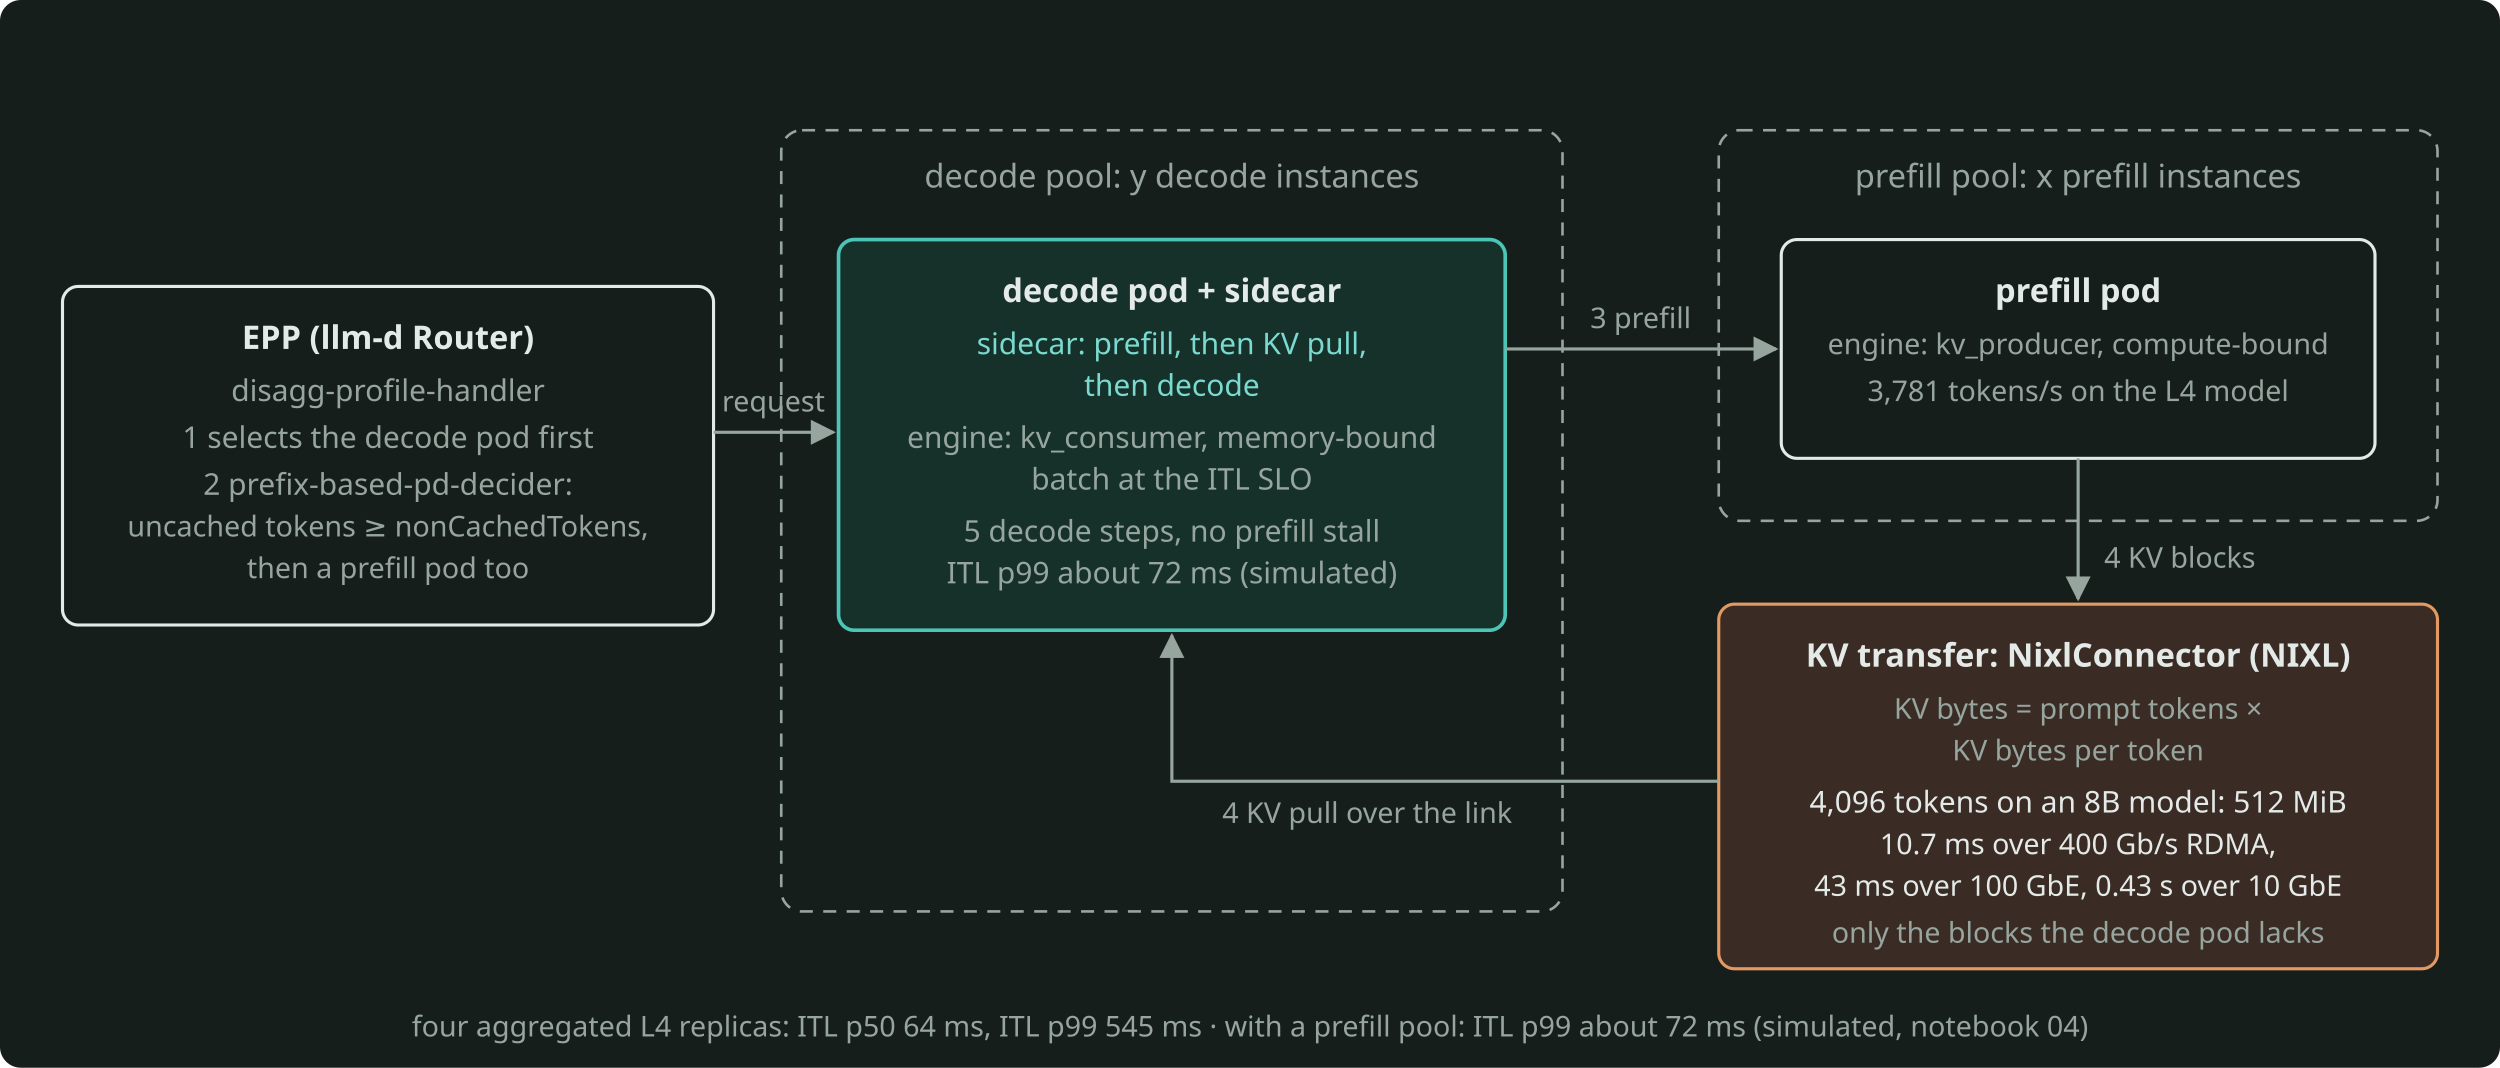
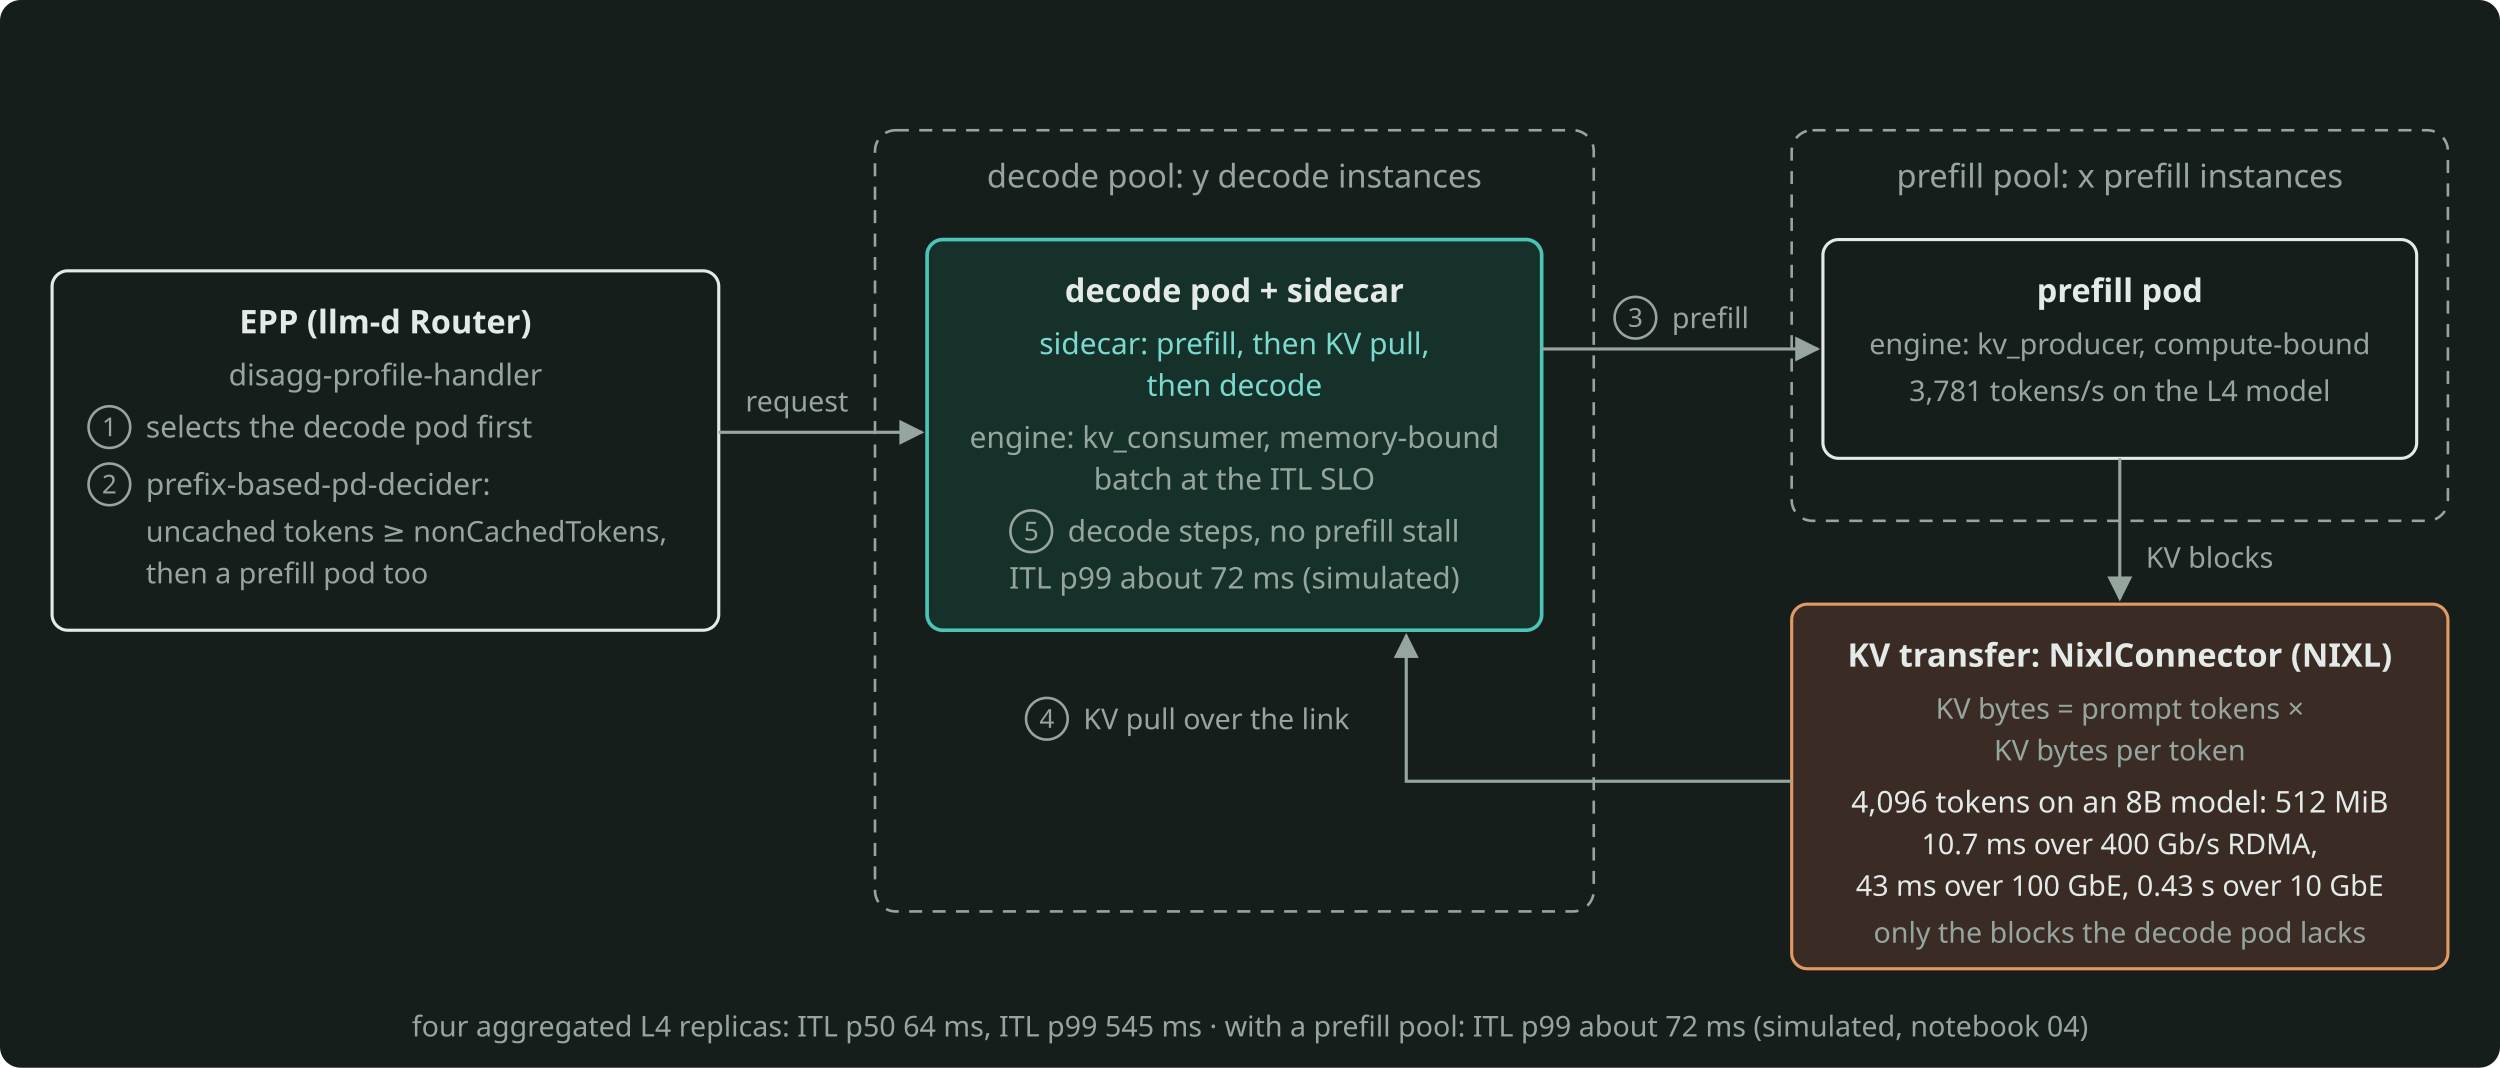
- <svg xmlns="http://www.w3.org/2000/svg" width="960" height="410" viewBox="0 0 960 410" role="img" aria-label="The EPP selects the decode pod first and, above nonCachedTokens uncached tokens, a prefill pod too, and the sidecar of the decode pod runs the prefill, then the KV transfer over NIXL from the prefill pool, then the decode steps, which no prefill chunk stalls." style="color: #E4EAE7">
+ <svg xmlns="http://www.w3.org/2000/svg" width="960" height="410" viewBox="0 0 960 410" role="img" aria-label="The EPP selects the decode pod first, and a prefill pod too at nonCachedTokens uncached tokens or more, and the sidecar of the decode pod controls the sequence: the prefill, then the KV transfer over NIXL from the prefill pool, then the decode steps, which no prefill chunk stalls." style="color: #E4EAE7">
  <rect x="0" y="0" width="960" height="410" rx="8" fill="#161E1C" />
  <defs>
    <marker id="arr" viewBox="0 0 10 10" refX="9" refY="5" markerWidth="8" markerHeight="8" orient="auto-start-reverse">
      <path d="M0 0 L10 5 L0 10 z" fill="#97A59F" />
    </marker>
  </defs>
  <g font-family="Bricolage Grotesque, system-ui, sans-serif" font-size="12.5" fill="currentColor">
-     <rect x="24" y="110" width="250" height="130" rx="6" fill="none" stroke="currentColor" stroke-width="1.2" />
-     <text x="149" y="134" text-anchor="middle" font-weight="600">EPP (llm-d Router)</text>
-     <text x="149" y="154" text-anchor="middle" font-size="11.5" fill="#97A59F">disagg-profile-handler</text>
-     <text x="149" y="172" text-anchor="middle" font-size="11.5" fill="#97A59F">1 selects the decode pod first</text>
-     <text x="149" y="190" text-anchor="middle" font-size="11.5" fill="#97A59F">2 prefix-based-pd-decider:</text>
-     <text x="149" y="206" text-anchor="middle" font-size="11" fill="#97A59F">uncached tokens ≥ nonCachedTokens,</text>
-     <text x="149" y="222" text-anchor="middle" font-size="11" fill="#97A59F">then a prefill pod too</text>
-     <rect x="300" y="50" width="300" height="300" rx="8" fill="none" stroke="#97A59F" stroke-width="1" stroke-dasharray="5 4" />
-     <text x="450" y="72" text-anchor="middle" fill="#97A59F">decode pool: y decode instances</text>
-     <rect x="322" y="92" width="256" height="150" rx="6" fill="#16302A" stroke="#4CC5B7" stroke-width="1.4" />
-     <text x="450" y="116" text-anchor="middle" font-weight="600">decode pod + sidecar</text>
-     <text x="450" y="136" text-anchor="middle" font-size="11.5" fill="#7ADACF">sidecar: prefill, then KV pull,</text>
-     <text x="450" y="152" text-anchor="middle" font-size="11.5" fill="#7ADACF">then decode</text>
-     <text x="450" y="172" text-anchor="middle" font-size="11.5" fill="#97A59F">engine: kv_consumer, memory-bound</text>
-     <text x="450" y="188" text-anchor="middle" font-size="11.5" fill="#97A59F">batch at the ITL SLO</text>
-     <text x="450" y="208" text-anchor="middle" font-size="11.5" fill="#97A59F">5 decode steps, no prefill stall</text>
-     <text x="450" y="224" text-anchor="middle" font-size="11.5" fill="#97A59F">ITL p99 about 72 ms (simulated)</text>
-     <rect x="660" y="50" width="276" height="150" rx="8" fill="none" stroke="#97A59F" stroke-width="1" stroke-dasharray="5 4" />
-     <text x="798" y="72" text-anchor="middle" fill="#97A59F">prefill pool: x prefill instances</text>
-     <rect x="684" y="92" width="228" height="84" rx="6" fill="none" stroke="currentColor" stroke-width="1.2" />
-     <text x="798" y="116" text-anchor="middle" font-weight="600">prefill pod</text>
-     <text x="798" y="136" text-anchor="middle" font-size="11" fill="#97A59F">engine: kv_producer, compute-bound</text>
-     <text x="798" y="154" text-anchor="middle" font-size="11" fill="#97A59F">3,781 tokens/s on the L4 model</text>
-     <rect x="660" y="232" width="276" height="140" rx="6" fill="#3A2C25" stroke="#E39A62" stroke-width="1.2" />
-     <text x="798" y="256" text-anchor="middle" font-weight="600">KV transfer: NixlConnector (NIXL)</text>
-     <text x="798" y="276" text-anchor="middle" font-size="11" fill="#97A59F">KV bytes = prompt tokens ×</text>
-     <text x="798" y="292" text-anchor="middle" font-size="11" fill="#97A59F">KV bytes per token</text>
-     <text x="798" y="312" text-anchor="middle" font-size="11.5">4,096 tokens on an 8B model: 512 MiB</text>
-     <text x="798" y="328" text-anchor="middle" font-size="11">10.7 ms over 400 Gb/s RDMA,</text>
-     <text x="798" y="344" text-anchor="middle" font-size="11">43 ms over 100 GbE, 0.43 s over 10 GbE</text>
-     <text x="798" y="362" text-anchor="middle" font-size="11" fill="#97A59F">only the blocks the decode pod lacks</text>
+     <rect x="20" y="104" width="256" height="138" rx="6" fill="none" stroke="currentColor" stroke-width="1.2" />
+     <text x="148" y="128" text-anchor="middle" font-weight="600">EPP (llm-d Router)</text>
+     <text x="148" y="148" text-anchor="middle" font-size="11.5" fill="#97A59F">disagg-profile-handler</text>
+     <circle cx="42" cy="164" r="8" fill="none" stroke="#97A59F" stroke-width="1" />
+     <text x="42" y="167.5" text-anchor="middle" font-size="10" fill="#97A59F">1</text>
+     <text x="56" y="168" font-size="11.5" fill="#97A59F">selects the decode pod first</text>
+     <circle cx="42" cy="186" r="8" fill="none" stroke="#97A59F" stroke-width="1" />
+     <text x="42" y="189.5" text-anchor="middle" font-size="10" fill="#97A59F">2</text>
+     <text x="56" y="190" font-size="11.5" fill="#97A59F">prefix-based-pd-decider:</text>
+     <text x="56" y="208" font-size="11" fill="#97A59F">uncached tokens ≥ nonCachedTokens,</text>
+     <text x="56" y="224" font-size="11" fill="#97A59F">then a prefill pod too</text>
+     <rect x="336" y="50" width="276" height="300" rx="8" fill="none" stroke="#97A59F" stroke-width="1" stroke-dasharray="5 4" />
+     <text x="474" y="72" text-anchor="middle" fill="#97A59F">decode pool: y decode instances</text>
+     <rect x="356" y="92" width="236" height="150" rx="6" fill="#16302A" stroke="#4CC5B7" stroke-width="1.4" />
+     <text x="474" y="116" text-anchor="middle" font-weight="600">decode pod + sidecar</text>
+     <text x="474" y="136" text-anchor="middle" font-size="11.5" fill="#7ADACF">sidecar: prefill, then KV pull,</text>
+     <text x="474" y="152" text-anchor="middle" font-size="11.5" fill="#7ADACF">then decode</text>
+     <text x="474" y="172" text-anchor="middle" font-size="11.5" fill="#97A59F">engine: kv_consumer, memory-bound</text>
+     <text x="474" y="188" text-anchor="middle" font-size="11.5" fill="#97A59F">batch at the ITL SLO</text>
+     <circle cx="396" cy="204" r="8" fill="none" stroke="#97A59F" stroke-width="1" />
+     <text x="396" y="207.5" text-anchor="middle" font-size="10" fill="#97A59F">5</text>
+     <text x="410" y="208" font-size="11.5" fill="#97A59F">decode steps, no prefill stall</text>
+     <text x="474" y="226" text-anchor="middle" font-size="11.5" fill="#97A59F">ITL p99 about 72 ms (simulated)</text>
+     <rect x="688" y="50" width="252" height="150" rx="8" fill="none" stroke="#97A59F" stroke-width="1" stroke-dasharray="5 4" />
+     <text x="814" y="72" text-anchor="middle" fill="#97A59F">prefill pool: x prefill instances</text>
+     <rect x="700" y="92" width="228" height="84" rx="6" fill="none" stroke="currentColor" stroke-width="1.2" />
+     <text x="814" y="116" text-anchor="middle" font-weight="600">prefill pod</text>
+     <text x="814" y="136" text-anchor="middle" font-size="11" fill="#97A59F">engine: kv_producer, compute-bound</text>
+     <text x="814" y="154" text-anchor="middle" font-size="11" fill="#97A59F">3,781 tokens/s on the L4 model</text>
+     <rect x="688" y="232" width="252" height="140" rx="6" fill="#3A2C25" stroke="#E39A62" stroke-width="1.2" />
+     <text x="814" y="256" text-anchor="middle" font-weight="600">KV transfer: NixlConnector (NIXL)</text>
+     <text x="814" y="276" text-anchor="middle" font-size="11" fill="#97A59F">KV bytes = prompt tokens ×</text>
+     <text x="814" y="292" text-anchor="middle" font-size="11" fill="#97A59F">KV bytes per token</text>
+     <text x="814" y="312" text-anchor="middle" font-size="11.5">4,096 tokens on an 8B model: 512 MiB</text>
+     <text x="814" y="328" text-anchor="middle" font-size="11">10.7 ms over 400 Gb/s RDMA,</text>
+     <text x="814" y="344" text-anchor="middle" font-size="11">43 ms over 100 GbE, 0.43 s over 10 GbE</text>
+     <text x="814" y="362" text-anchor="middle" font-size="11" fill="#97A59F">only the blocks the decode pod lacks</text>
    <g stroke="#97A59F" stroke-width="1.2" fill="none">
-       <path d="M274 166 L320 166" marker-end="url(#arr)" />
-       <path d="M578 134 L682 134" marker-end="url(#arr)" />
-       <path d="M798 176 L798 230" marker-end="url(#arr)" />
-       <path d="M660 300 L450 300 L450 244" marker-end="url(#arr)" />
+       <path d="M276 166 L354 166" marker-end="url(#arr)" />
+       <path d="M592 134 L698 134" marker-end="url(#arr)" />
+       <path d="M814 176 L814 230" marker-end="url(#arr)" />
+       <path d="M688 300 L540 300 L540 244" marker-end="url(#arr)" />
    </g>
-     <text x="297" y="158" text-anchor="middle" font-size="11" fill="#97A59F">request</text>
-     <text x="630" y="126" text-anchor="middle" font-size="11" fill="#97A59F">3 prefill</text>
-     <text x="808" y="218" font-size="11" fill="#97A59F">4 KV blocks</text>
-     <text x="525" y="316" text-anchor="middle" font-size="11" fill="#97A59F">4 KV pull over the link</text>
+     <text x="306" y="158" text-anchor="middle" font-size="11" fill="#97A59F">request</text>
+     <circle cx="628" cy="122" r="8" fill="none" stroke="#97A59F" stroke-width="1" />
+     <text x="628" y="125.5" text-anchor="middle" font-size="10" fill="#97A59F">3</text>
+     <text x="642" y="126" font-size="11" fill="#97A59F">prefill</text>
+     <text x="824" y="218" font-size="11" fill="#97A59F">KV blocks</text>
+     <circle cx="402" cy="276" r="8" fill="none" stroke="#97A59F" stroke-width="1" />
+     <text x="402" y="279.5" text-anchor="middle" font-size="10" fill="#97A59F">4</text>
+     <text x="416" y="280" font-size="11" fill="#97A59F">KV pull over the link</text>
    <text x="480" y="398" text-anchor="middle" font-size="11" fill="#97A59F">four aggregated L4 replicas: ITL p50 64 ms, ITL p99 545 ms · with a prefill pool: ITL p99 about 72 ms (simulated, notebook 04)</text>
  </g>
</svg>
